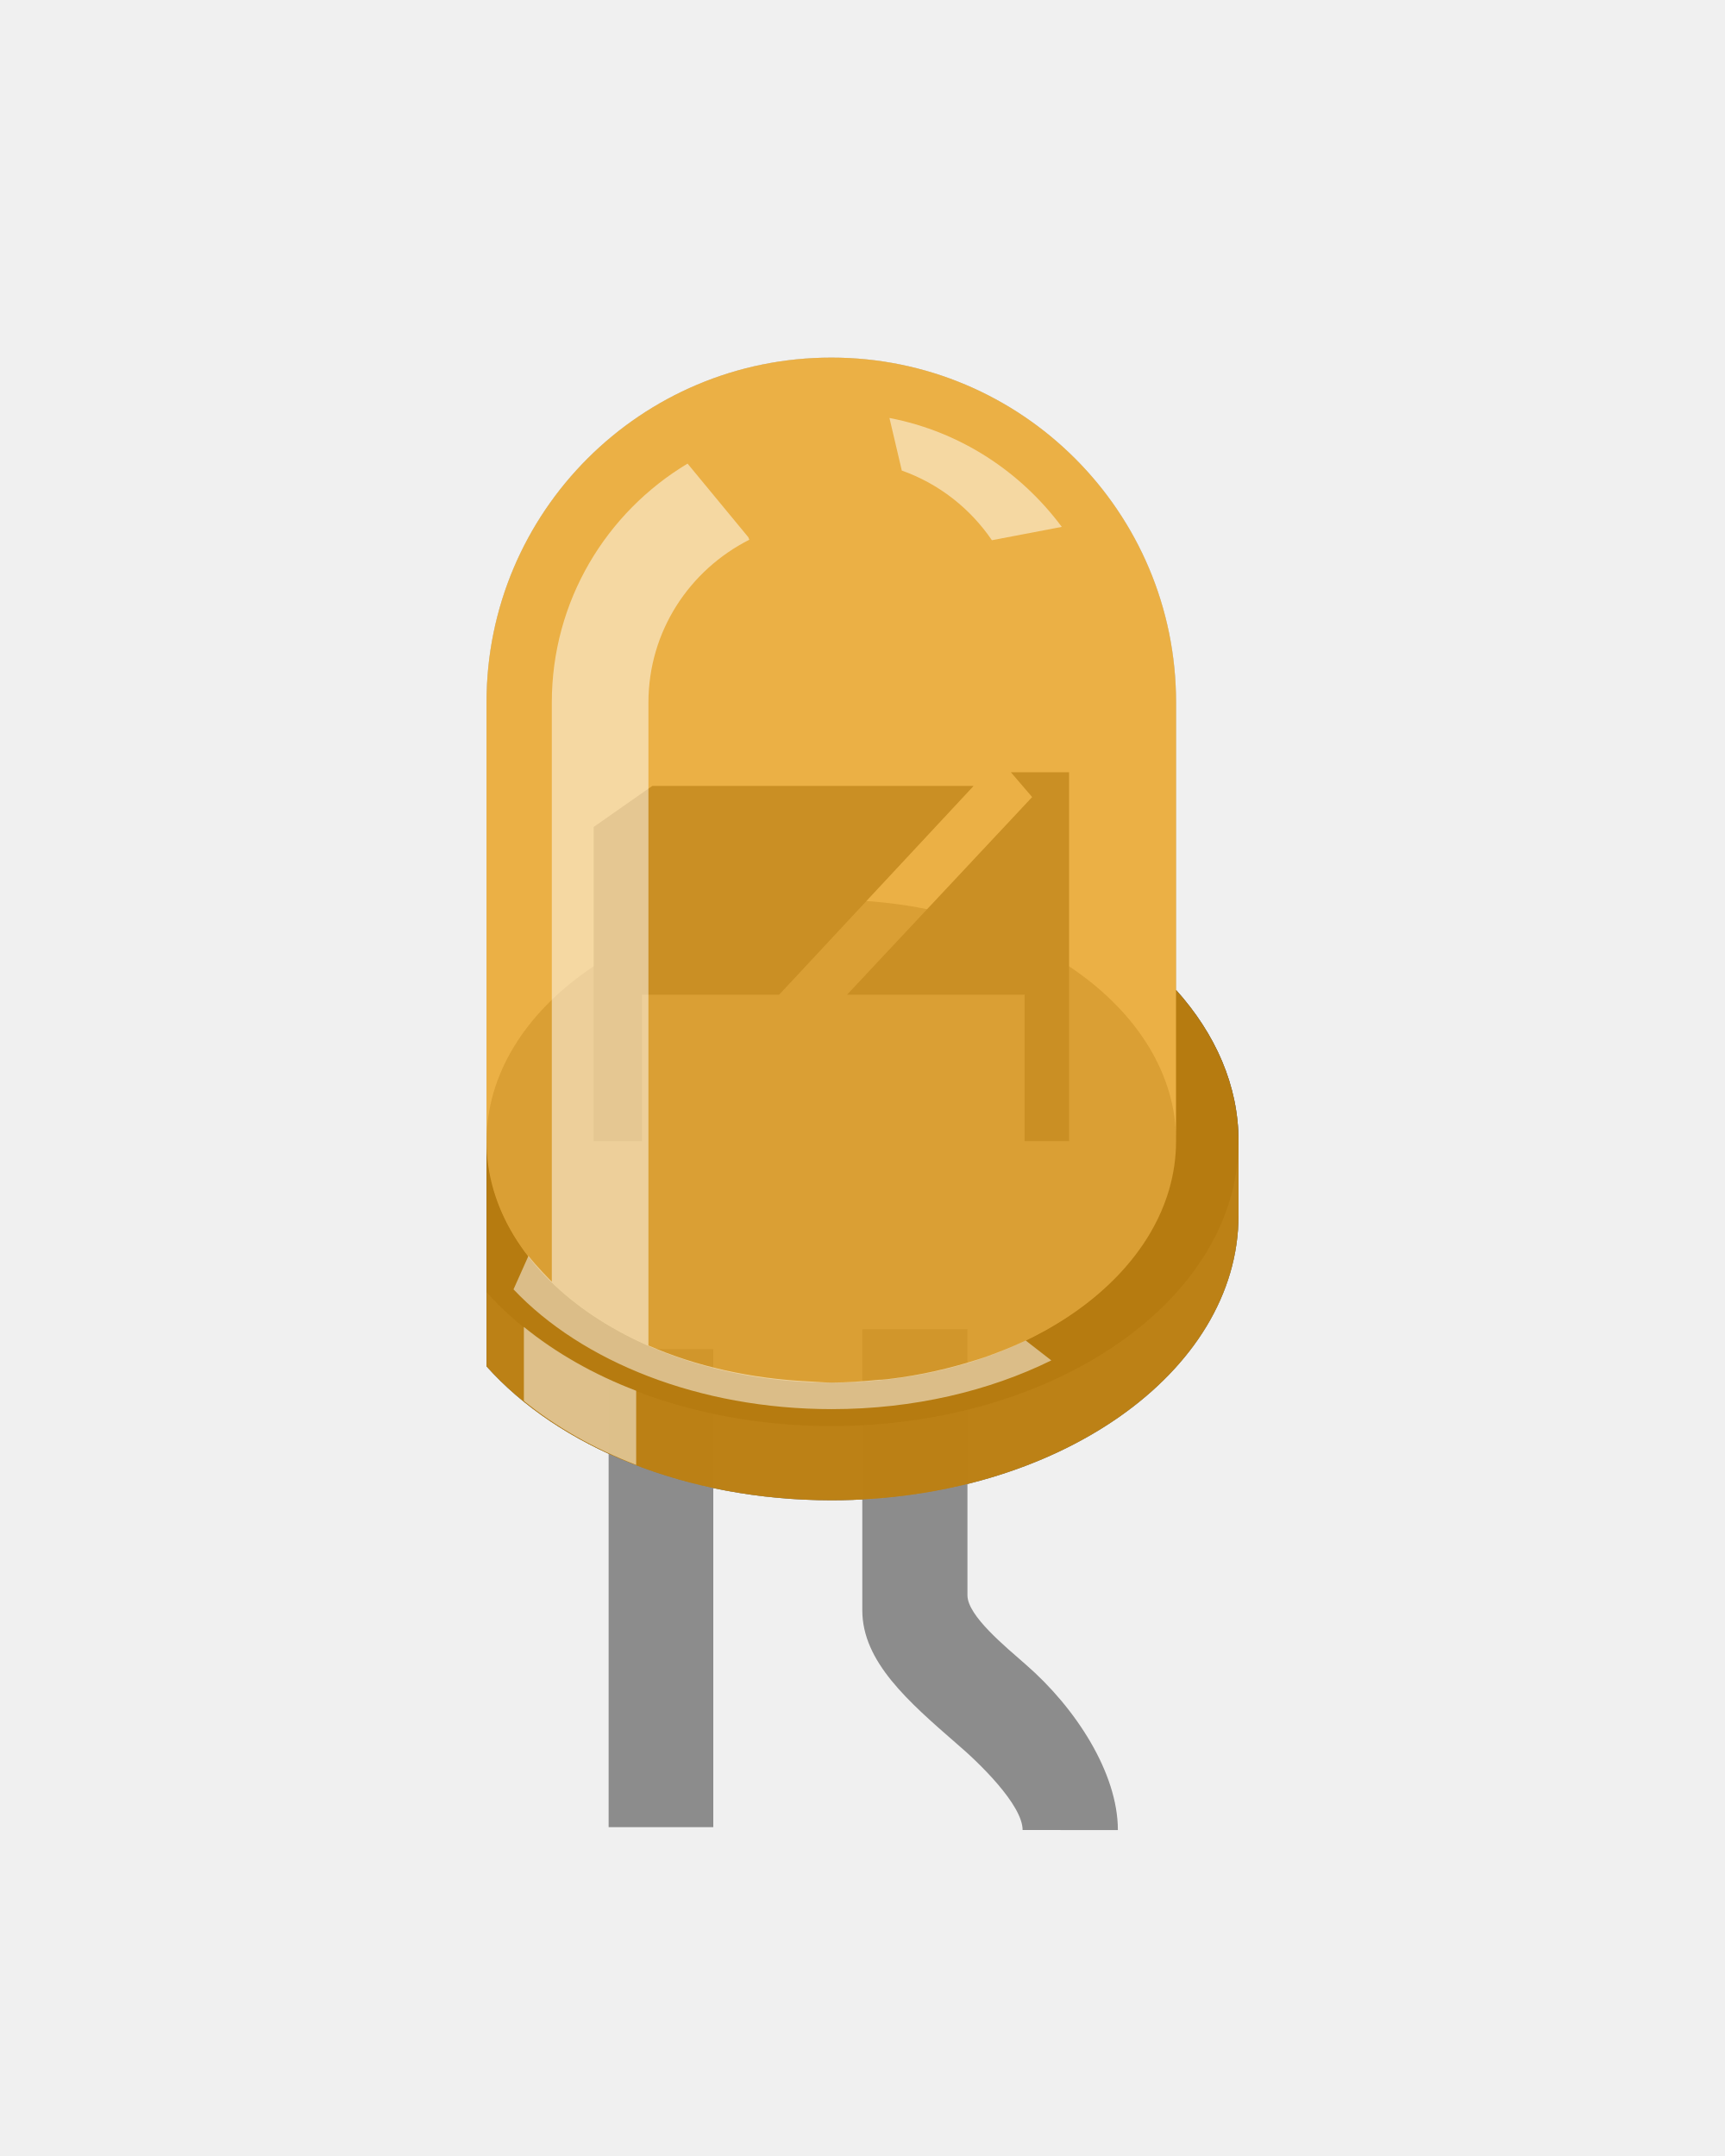
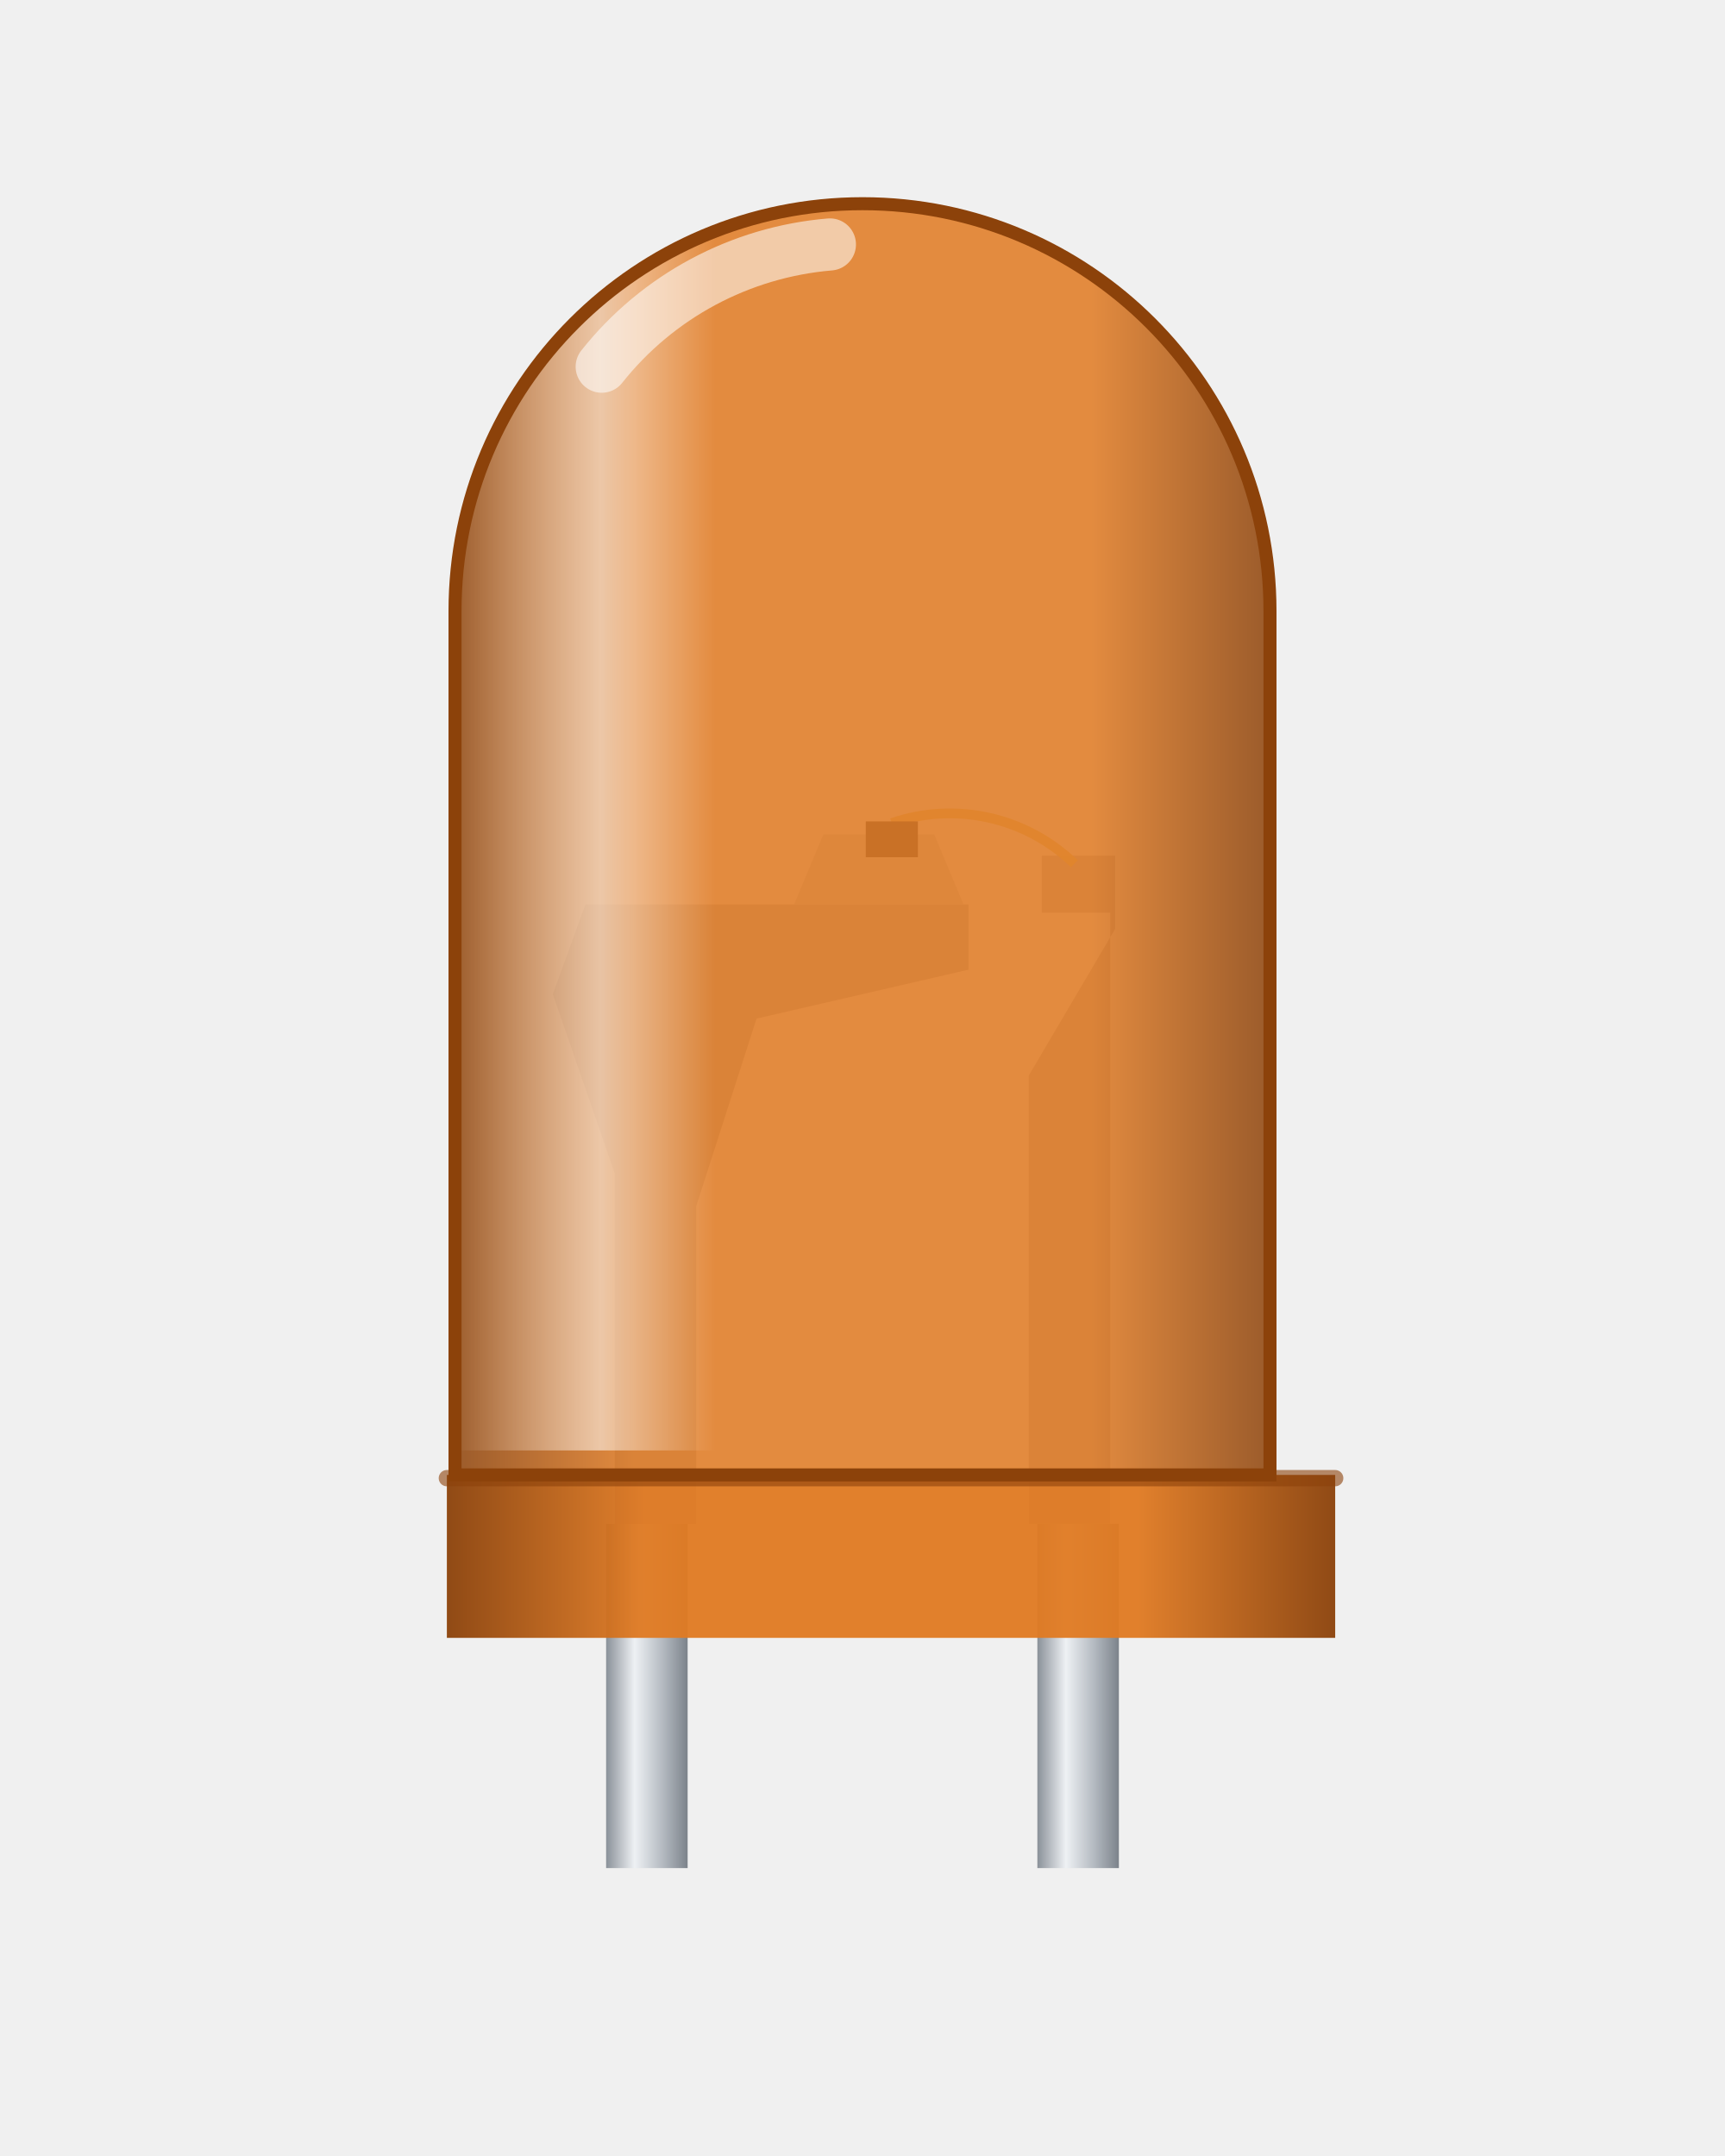
- <svg xmlns="http://www.w3.org/2000/svg" width="40" height="50" version="1.2" viewBox="-10 -5 35.456 39.618" transform="scale(1 1)">
-   <filter id="light1" x="-0.8" y="-0.8" height="2.2" width="2.8">
-     <feGaussianBlur stdDeviation="2" />
-   </filter>
-   <filter id="light2" x="-0.8" y="-0.8" height="2.2" width="2.8">
-     <feGaussianBlur stdDeviation="4" />
-   </filter>
-   <rect x="2.51" y="20.382" width="2.151" height="9.827" fill="#8c8c8c" />
-   <path d="m12.977 30.269c0-1.174-0.868-2.513-1.892-3.402-0.416-0.367-1.2-1.002-1.2-1.425v-5.471h-2.161v5.78c0 1.058 0.948 1.879 1.946 2.748 0.444 0.376 1.349 1.25 1.349 1.769" fill="#8c8c8c" />
-   <path d="m14.173 13.001v-5.913c0-3.913-3.168-7.088-7.085-7.088-3.913 0-7.088 3.169-7.088 7.088v13.649c1.474 1.651 4.097 2.753 7.088 2.753 4.62 0 8.369-2.618 8.369-5.859v-1.524c-7.4e-4 -1.143-0.474-2.204-1.283-3.106z" opacity=".3" />
-   <path d="m14.173 13.001v-5.913c0-3.913-3.168-7.088-7.085-7.088-3.913 0-7.088 3.169-7.088 7.088v13.649c1.474 1.651 4.097 2.753 7.088 2.753 4.62 0 8.369-2.618 8.369-5.859v-1.524c-7.4e-4 -1.143-0.474-2.204-1.283-3.106z" fill="#e6e6e6" opacity=".5" />
-   <path d="m14.173 13.001v3.105c0 2.739-3.166 4.965-7.085 4.965-3.913 2e-5 -7.088-2.219-7.088-4.965v4.63c1.474 1.652 4.097 2.753 7.088 2.753 4.62 0 8.369-2.618 8.369-5.859l-4e-5 -1.524c-7e-4 -1.142-0.474-2.203-1.283-3.105z" fill="#d1d1d1" opacity=".9" />
-   <g>
-     <path d="m14.173 13.001v3.105c0 2.739-3.166 4.965-7.085 4.965-3.913 2e-5 -7.088-2.219-7.088-4.965v4.63c1.474 1.652 4.097 2.753 7.088 2.753 4.62 0 8.369-2.618 8.369-5.859l-4e-5 -1.524c-7e-4 -1.142-0.474-2.203-1.283-3.105z" opacity=".7" />
-     <path d="m14.173 13.001v3.105c0 2.739-3.166 4.965-7.085 4.965-3.913 2e-5 -7.088-2.219-7.088-4.965v3.105c1.474 1.65 4.097 2.753 7.088 2.753 4.62 0 8.369-2.618 8.369-5.859-7.4e-4 -1.141-0.474-2.203-1.283-3.105z" opacity=".25" />
-     <ellipse cx="7.088" cy="16.106" rx="7.087" ry="4.961" opacity=".25" />
-   </g>
-   <polygon points="2.203 16.107 3.196 16.107 3.196 13.095 6.016 13.095 10.012 8.805 3.407 8.805 2.203 9.648" fill="#666666" />
-   <polygon points="11.215 9.034 7.412 13.095 11.06 13.095 11.06 16.107 11.974 16.107 11.974 8.524 10.778 8.524" fill="#666666" />
-   <path d="m14.173 13.001v-5.913c0-3.913-3.168-7.088-7.085-7.088-3.913 0-7.088 3.169-7.088 7.088v13.649c1.474 1.651 4.097 2.753 7.088 2.753 4.62 0 8.369-2.618 8.369-5.859v-1.524c-7.4e-4 -1.143-0.474-2.204-1.283-3.106z" opacity=".65" fill="orange" />
-   <g fill="#ffffff">
-     <path d="m10.388 3.754 1.436-0.274c-0.842-1.132-2.082-1.958-3.542-2.239l0.254 1.081c0.764 0.271 1.407 0.78 1.851 1.431z" opacity=".5" />
-     <path d="m0.768 19.926v1.52c0.649 0.529 1.433 0.976 2.308 1.317v-1.525c-0.878-0.336-1.657-0.782-2.308-1.312z" opacity=".5" />
-     <path d="m11.073 20.21c-0.256 0.122-0.53 0.23-0.806 0.33-0.058 0.019-0.117 0.04-0.178 0.058-0.564 0.179-1.161 0.319-1.795 0.395-0.075 0.009-0.151 0.019-0.225 0.019-0.32 0.03-0.644 0.058-0.971 0.058-0.148 0-0.307-0.015-0.472-0.024-1.2-0.057-2.331-0.315-3.298-0.739l-2e-5 -8.389v-4.825c0-1.471 0.848-2.729 2.074-3.349l-0.022-0.053-1.248-1.512c-1.67 1.003-2.79 2.822-2.79 4.912v11.905c-0.05-0.05-0.308-0.309-0.48-0.53l-0.307 0.688c1.401 1.482 3.809 2.462 6.543 2.462 1.68 0 3.237-0.374 4.511-1.002l-0.527-0.409-0.01 0.007z" opacity=".5" />
-   </g>
-   <g class="light" style="display: none">
-     <ellipse cx="8" cy="10" rx="10" ry="10" filter="url(#light2)" fill="#ffc080" style="opacity: 1" />
-     <ellipse cx="8" cy="10" rx="2" ry="2" fill="white" filter="url(#light1)" />
-     <ellipse cx="8" cy="10" rx="3" ry="3" fill="white" filter="url(#light1)" style="opacity: 1" />
-   </g>
+ <svg xmlns="http://www.w3.org/2000/svg" version="1.1" width="40px" height="50px" viewBox="0 0 40 50">
+   <defs>
+     <linearGradient id="luz" x1="0" y1="0" x2="0" y2="1">
+       <stop offset="0" stop-color="#ffffff" stop-opacity="0.16" />
+       <stop offset="0.45" stop-color="#ffffff" stop-opacity="0" />
+       <stop offset="1" stop-color="#000000" stop-opacity="0.22" />
+     </linearGradient>
+     <linearGradient id="metal" x1="0" y1="0" x2="0" y2="1">
+       <stop offset="0" stop-color="#f4f6f8" />
+       <stop offset="0.5" stop-color="#b9bfc6" />
+       <stop offset="1" stop-color="#868d95" />
+     </linearGradient>
+     <linearGradient id="metal-h" x1="0" y1="0" x2="1" y2="0">
+       <stop offset="0" stop-color="#8a9199" />
+       <stop offset="0.35" stop-color="#eef1f4" />
+       <stop offset="0.7" stop-color="#b3b9c0" />
+       <stop offset="1" stop-color="#7c838b" />
+     </linearGradient>
+     <radialGradient id="lata" cx="0.4" cy="0.38" r="0.66">
+       <stop offset="0" stop-color="#f6f8fa" />
+       <stop offset="0.6" stop-color="#c3c9cf" />
+       <stop offset="1" stop-color="#8c939b" />
+     </radialGradient>
+     <linearGradient id="plastico" x1="0" y1="0" x2="0" y2="1">
+       <stop offset="0" stop-color="#3a3c40" />
+       <stop offset="1" stop-color="#16171a" />
+     </linearGradient>
+     <linearGradient id="ouro" x1="0" y1="0" x2="0" y2="1">
+       <stop offset="0" stop-color="#f4dc8c" />
+       <stop offset="1" stop-color="#b88a2c" />
+     </linearGradient>
+     <linearGradient id="epoxi" x1="0" y1="0" x2="1" y2="0">
+       <stop offset="0" stop-color="#8c420a" />
+       <stop offset="0.22" stop-color="#e07a22" />
+       <stop offset="0.5" stop-color="#e07a22" />
+       <stop offset="0.78" stop-color="#e07a22" />
+       <stop offset="1" stop-color="#8c420a" />
+     </linearGradient>
+     <linearGradient id="reflexo" x1="0" y1="0" x2="1" y2="0">
+       <stop offset="0" stop-color="#ffffff" stop-opacity="0" />
+       <stop offset="0.18" stop-color="#ffffff" stop-opacity="0.55" />
+       <stop offset="0.32" stop-color="#ffffff" stop-opacity="0" />
+       <stop offset="1" stop-color="#ffffff" stop-opacity="0" />
+     </linearGradient>
+   </defs>
+   <rect x="14.055" y="35.339" width="1.89" height="7.984" fill="url(#metal-h)" />
+   <rect x="24.055" y="35.339" width="1.89" height="7.984" fill="url(#metal-h)" />
+   <path d="M14.255 35.339 L14.255 27.213 L12.819 23.055 L13.575 20.976 L22.457 20.976 L22.457 22.488 L17.543 23.622 L16.145 27.969 L16.145 35.339 Z" fill="#9da3aa" fill-opacity="0.75" />
+   <path d="M18.413 20.976 L22.343 20.976 L21.663 19.351 L19.093 19.351 Z" fill="#c7ccd2" fill-opacity="0.8" />
+   <path d="M23.855 35.339 L23.855 24.945 L25.858 21.543 L25.858 19.843 L24.157 19.843 L24.157 21.165 L25.745 21.165 L25.745 35.339 Z" fill="#9da3aa" fill-opacity="0.7" />
+   <path d="M20.68 19.087 A4.157 4.157 0 0 1 24.913 20.031" fill="none" stroke="#e3c46a" stroke-width="0.227" stroke-opacity="0.9" />
+   <rect x="20.076" y="19.049" width="1.209" height="0.831" fill="#3a3c40" />
+   <path d="M10.551 34.205 L10.551 14.173 A9.449 9.449 0 0 1 29.449 14.173 L29.449 34.205 Z" fill="url(#epoxi)" fill-opacity="0.86" />
+   <path d="M10.362 34.205 L30.961 34.205 L30.961 37.984 L10.362 37.984 Z" fill="url(#epoxi)" fill-opacity="0.95" />
+   <path d="M10.362 34.28 L30.961 34.28" fill="none" stroke="#8c420a" stroke-width="0.378" stroke-linecap="round" stroke-opacity="0.6" />
+   <path d="M10.551 33.638 L10.551 14.173 A9.449 9.449 0 0 1 29.449 14.173 L29.449 33.638 Z" fill="url(#reflexo)" />
+   <path d="M13.953 8.504 A7.559 7.559 0 0 1 19.244 5.669" fill="none" stroke="#ffffff" stroke-width="1.209" stroke-linecap="round" stroke-opacity="0.55" />
+   <path d="M10.551 34.205 L10.551 14.173 A9.449 9.449 0 0 1 29.449 14.173 L29.449 34.205 Z" fill="none" stroke="#8c420a" stroke-width="0.302" />
</svg>
